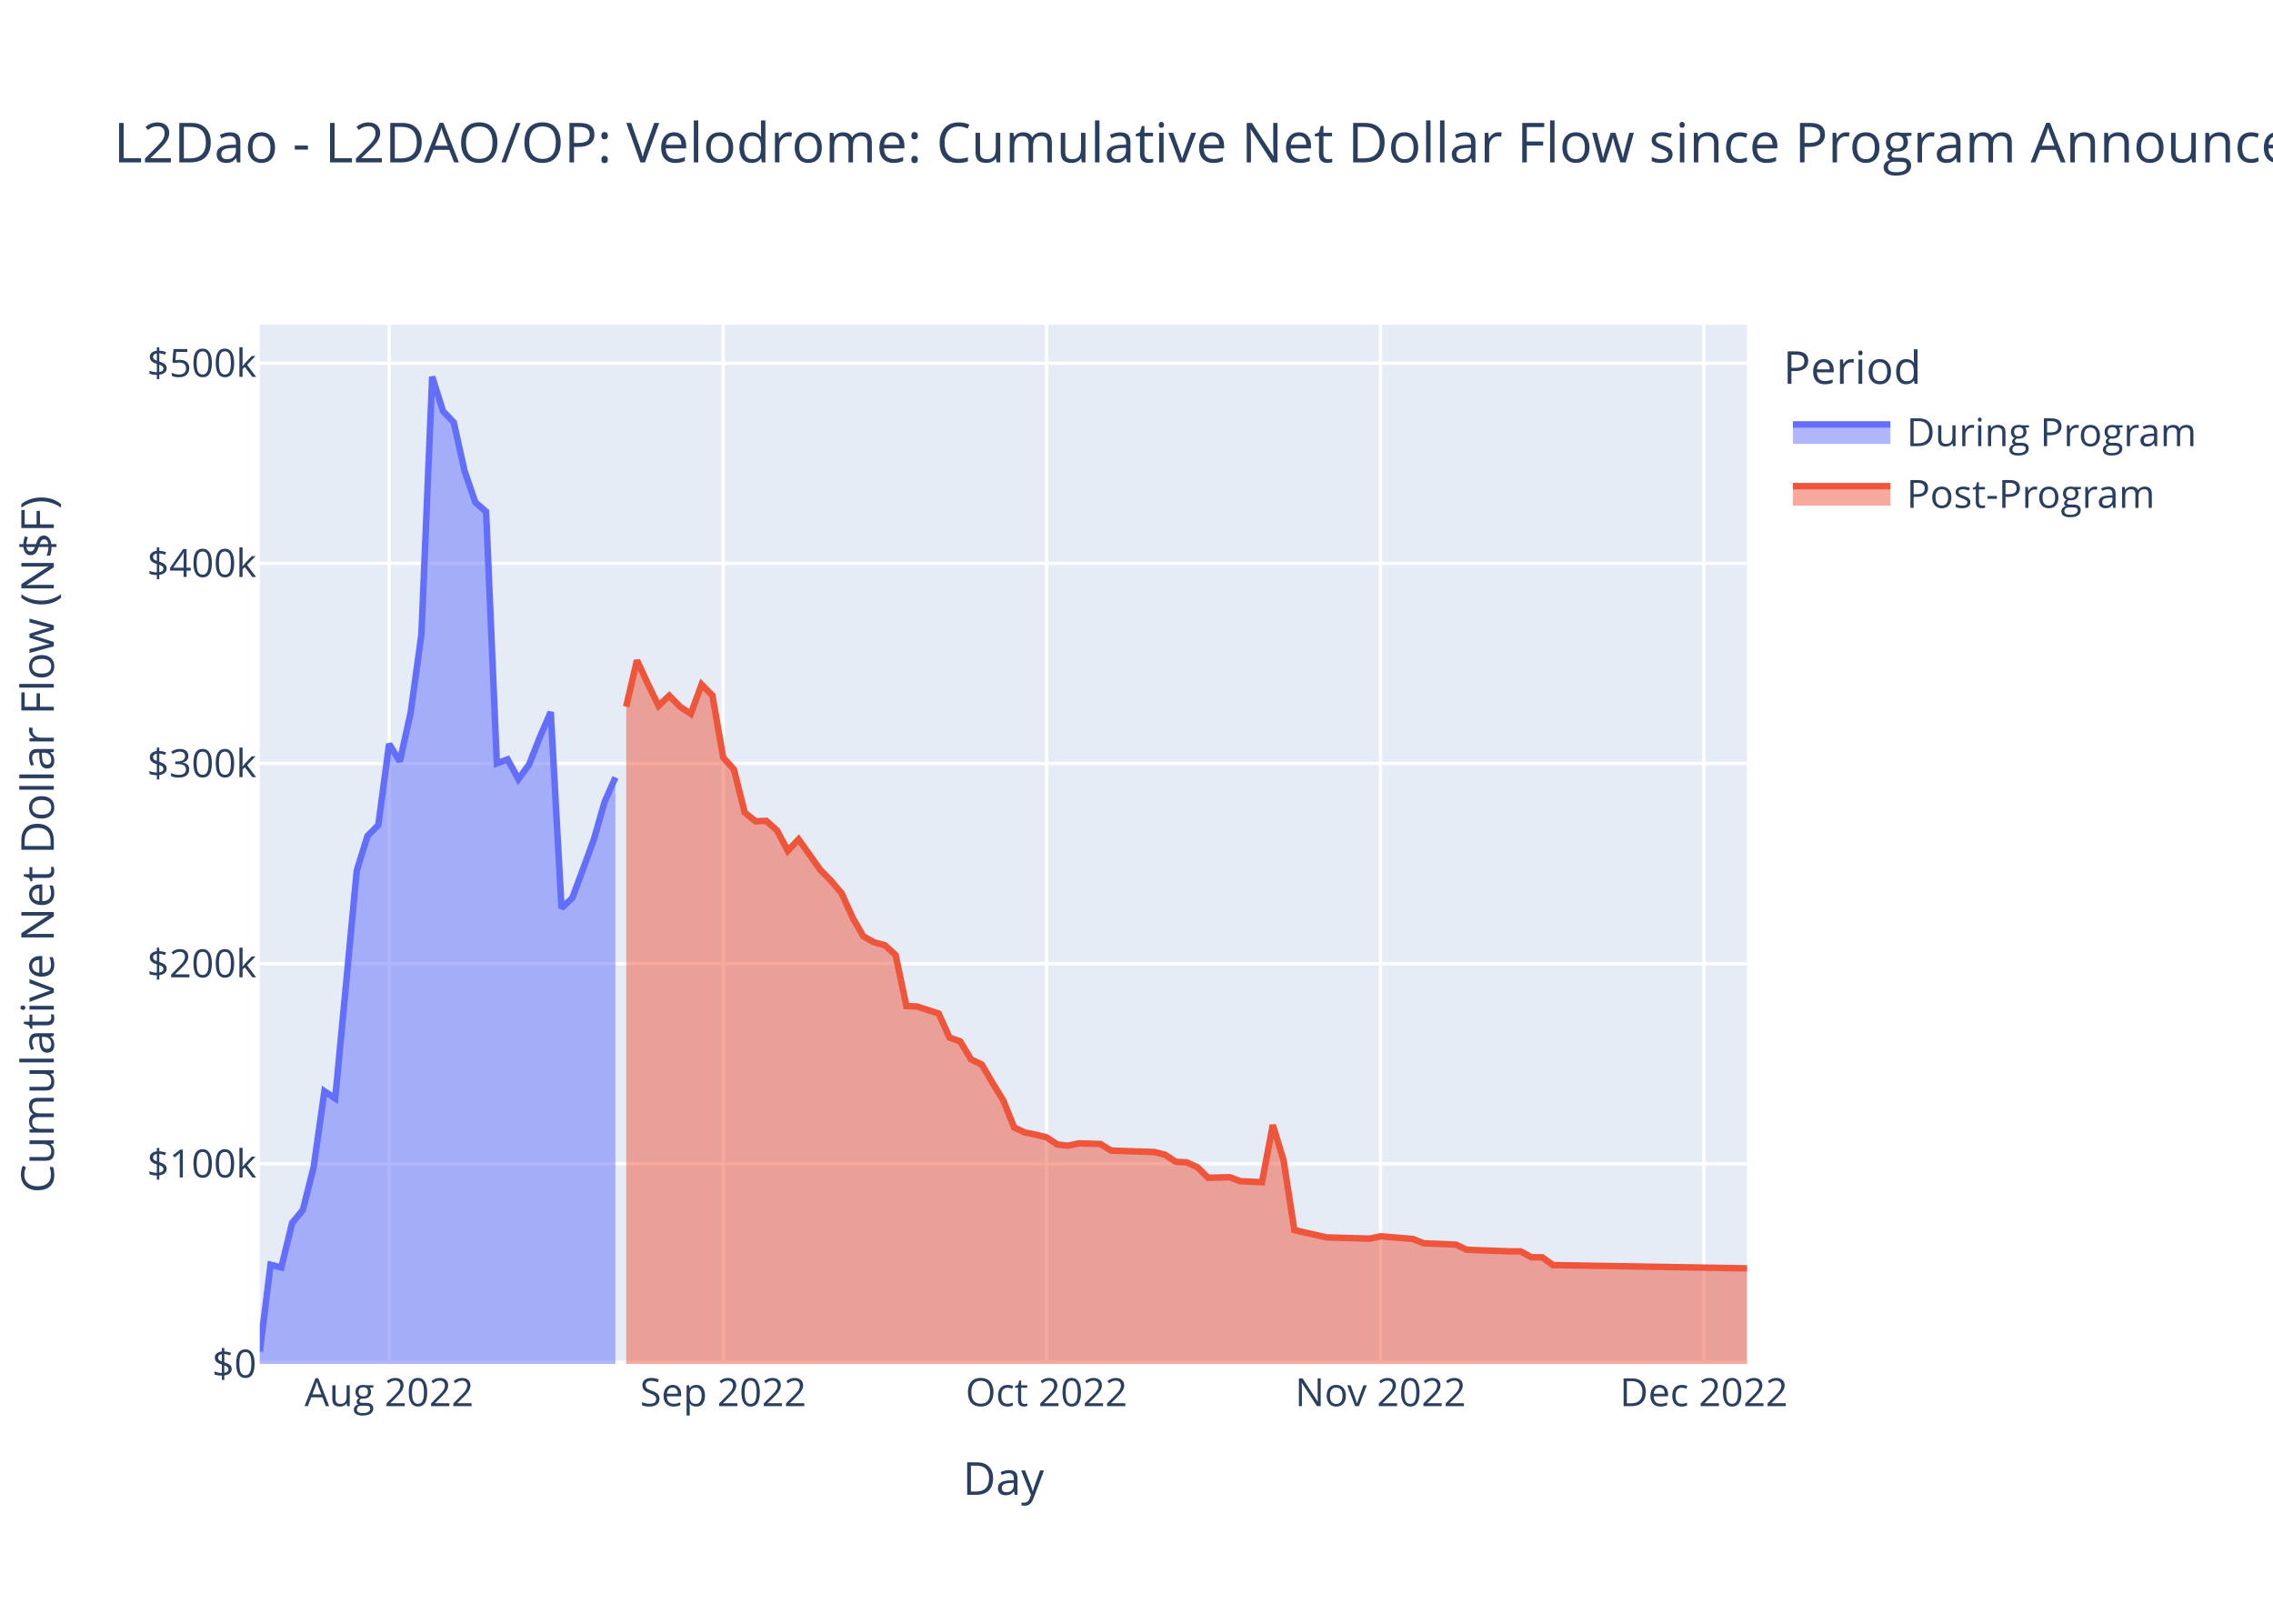
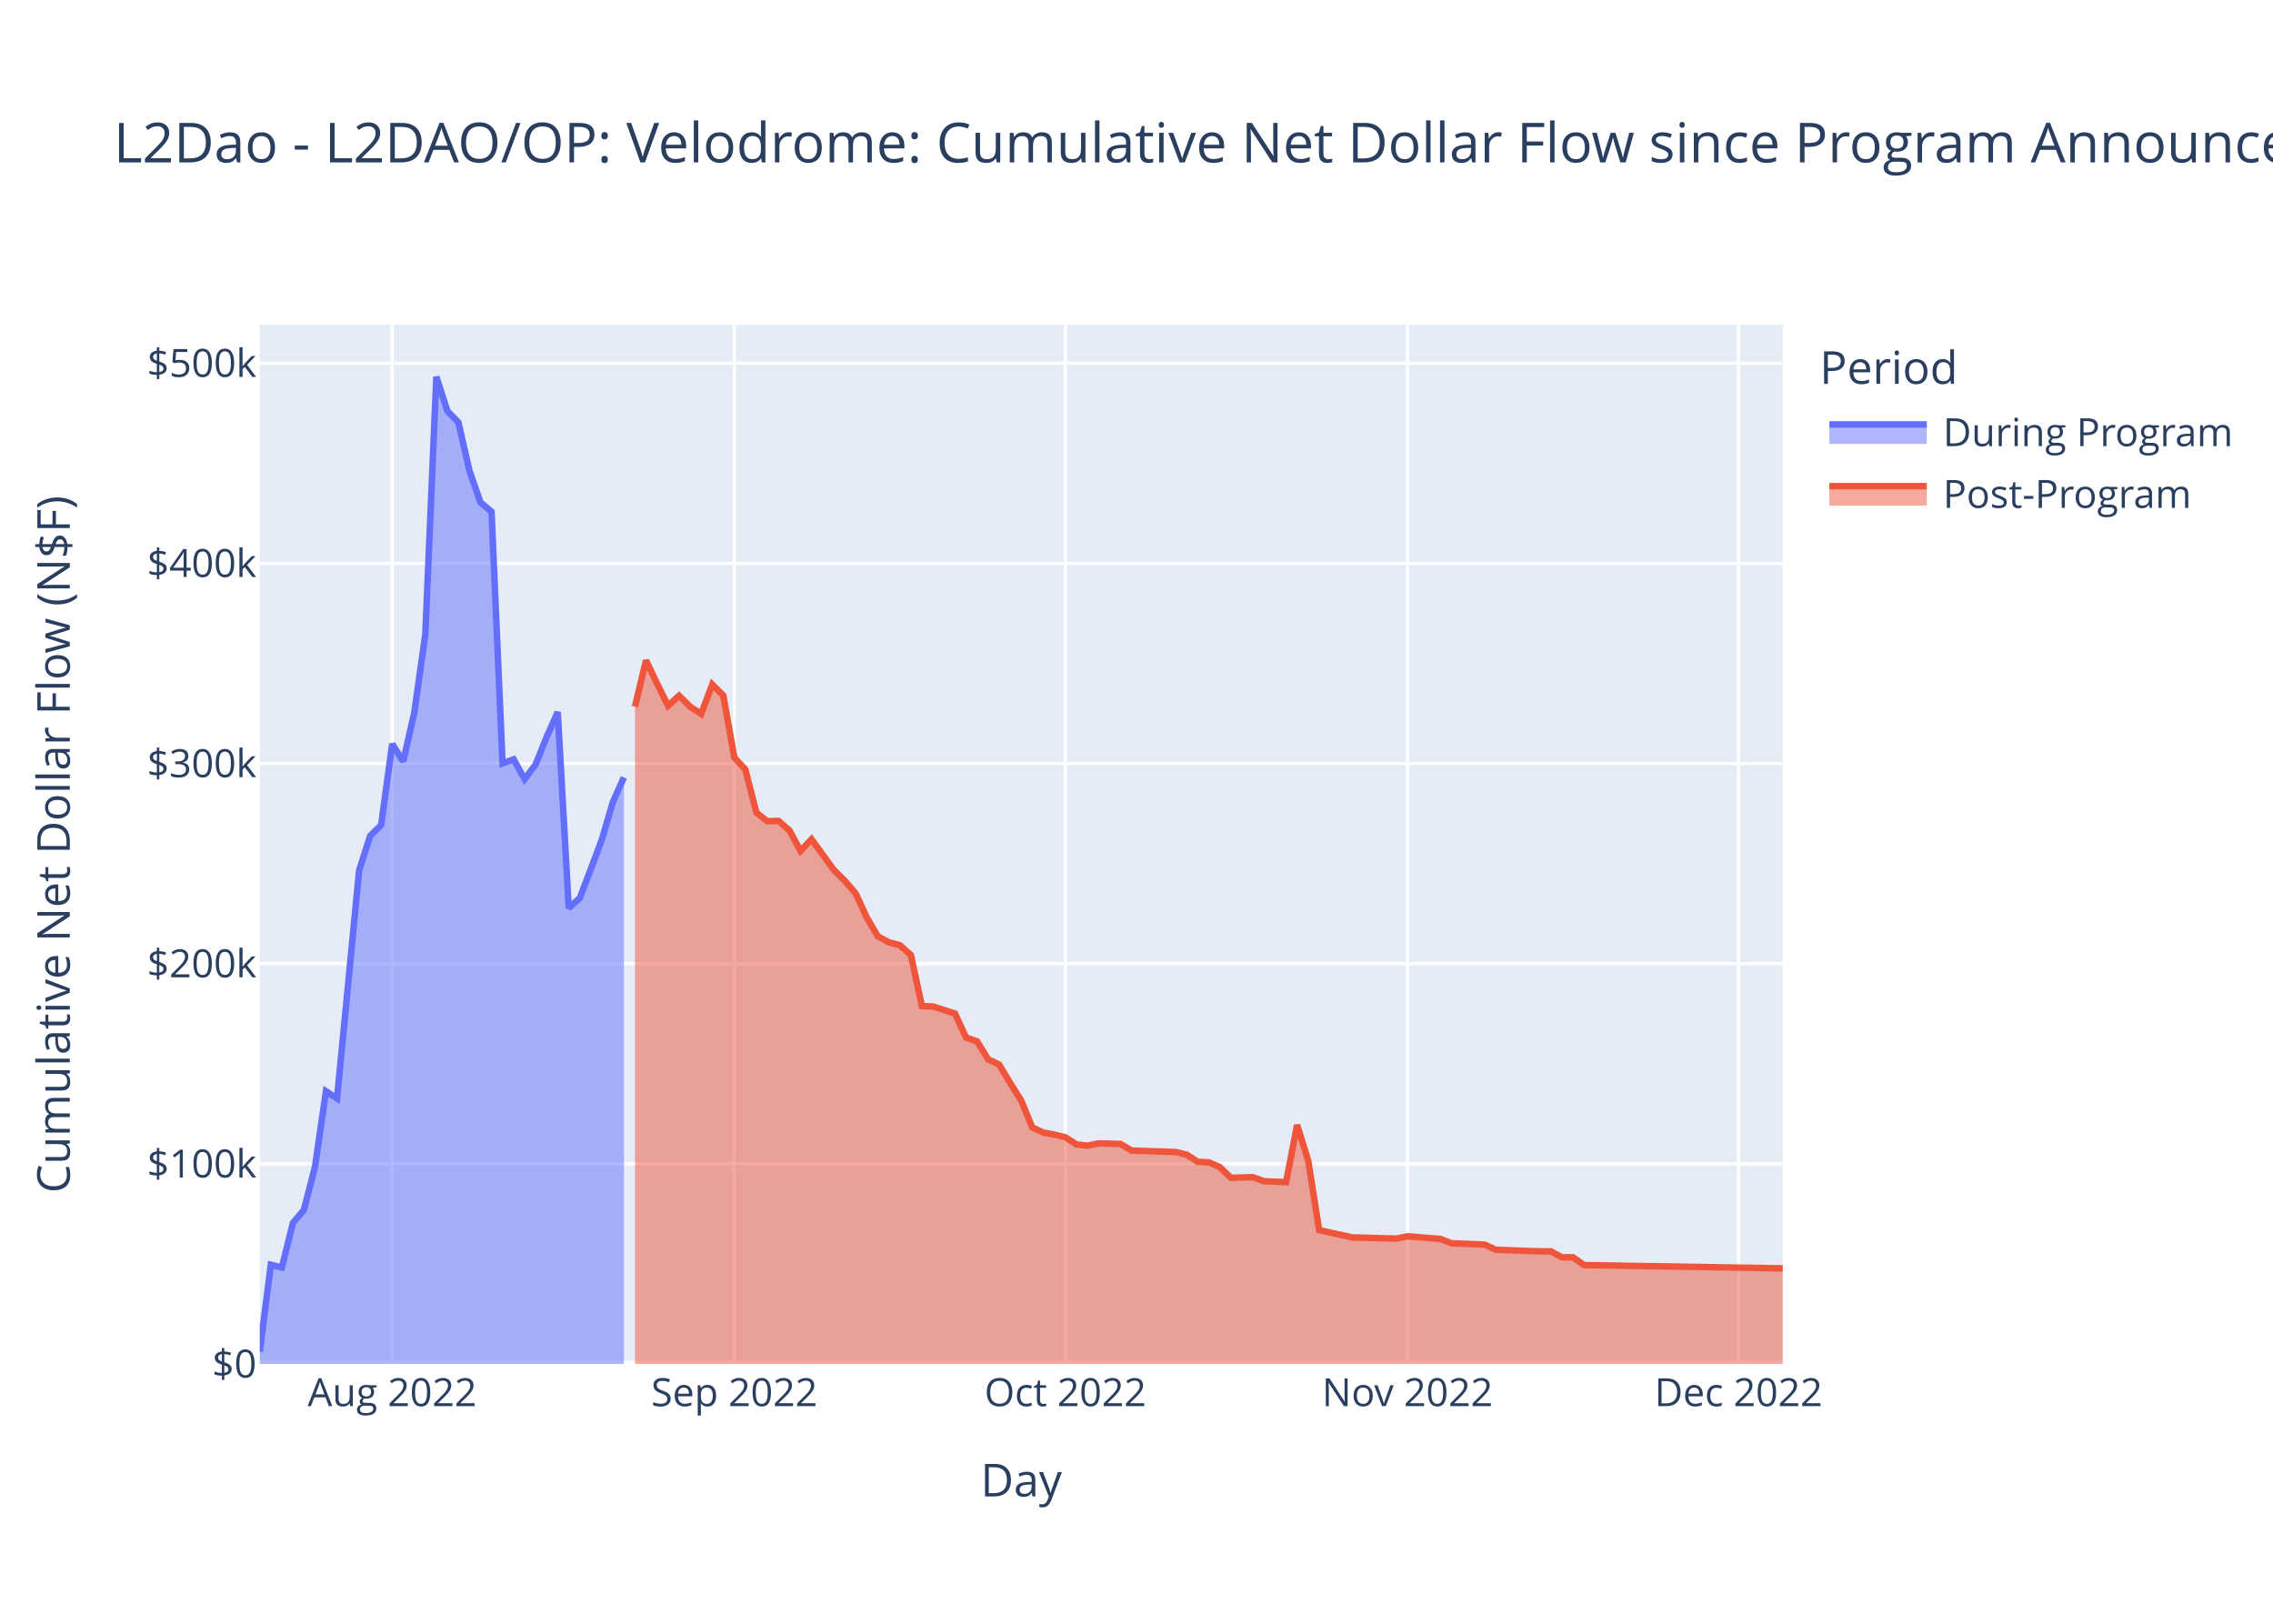
<svg xmlns="http://www.w3.org/2000/svg" class="main-svg" width="700" height="500" style="" viewBox="0 0 700 500">
  <rect x="0" y="0" width="700" height="500" style="fill: rgb(255, 255, 255); fill-opacity: 1;" />
-   <defs id="defs-18ea88">
+   <defs id="defs-4c0e44">
    <g class="clips">
-       <clipPath id="clip18ea88xyplot" class="plotclip">
-         <rect width="458" height="320" />
-       </clipPath>
-       <clipPath class="axesclip" id="clip18ea88x">
-         <rect x="80" y="0" width="458" height="500" />
-       </clipPath>
-       <clipPath class="axesclip" id="clip18ea88y">
+       <clipPath id="clip4c0e44xyplot" class="plotclip">
+         <rect width="469" height="320" />
+       </clipPath>
+       <clipPath class="axesclip" id="clip4c0e44x">
+         <rect x="80" y="0" width="469" height="500" />
+       </clipPath>
+       <clipPath class="axesclip" id="clip4c0e44y">
        <rect x="0" y="100" width="700" height="320" />
      </clipPath>
-       <clipPath class="axesclip" id="clip18ea88xy">
-         <rect x="80" y="100" width="458" height="320" />
+       <clipPath class="axesclip" id="clip4c0e44xy">
+         <rect x="80" y="100" width="469" height="320" />
      </clipPath>
    </g>
    <g class="gradients" />
    <g class="patterns" />
  </defs>
  <g class="bglayer">
-     <rect class="bg" x="80" y="100" width="458" height="320" style="fill: rgb(229, 236, 246); fill-opacity: 1; stroke-width: 0;" />
+     <rect class="bg" x="80" y="100" width="469" height="320" style="fill: rgb(229, 236, 246); fill-opacity: 1; stroke-width: 0;" />
  </g>
  <g class="layer-below">
    <g class="imagelayer" />
    <g class="shapelayer" />
  </g>
  <g class="cartesianlayer">
    <g class="subplot xy">
      <g class="layer-subplot">
        <g class="shapelayer" />
        <g class="imagelayer" />
      </g>
      <g class="minor-gridlayer">
        <g class="x" />
        <g class="y" />
      </g>
      <g class="gridlayer">
        <g class="x">
-           <path class="xgrid crisp" transform="translate(119.83,0)" d="M0,100v320" style="stroke: rgb(255, 255, 255); stroke-opacity: 1; stroke-width: 1px;" />
-           <path class="xgrid crisp" transform="translate(222.71,0)" d="M0,100v320" style="stroke: rgb(255, 255, 255); stroke-opacity: 1; stroke-width: 1px;" />
-           <path class="xgrid crisp" transform="translate(322.28,0)" d="M0,100v320" style="stroke: rgb(255, 255, 255); stroke-opacity: 1; stroke-width: 1px;" />
-           <path class="xgrid crisp" transform="translate(425.16,0)" d="M0,100v320" style="stroke: rgb(255, 255, 255); stroke-opacity: 1; stroke-width: 1px;" />
-           <path class="xgrid crisp" transform="translate(524.72,0)" d="M0,100v320" style="stroke: rgb(255, 255, 255); stroke-opacity: 1; stroke-width: 1px;" />
+           <path class="xgrid crisp" transform="translate(120.78,0)" d="M0,100v320" style="stroke: rgb(255, 255, 255); stroke-opacity: 1; stroke-width: 1px;" />
+           <path class="xgrid crisp" transform="translate(226.14,0)" d="M0,100v320" style="stroke: rgb(255, 255, 255); stroke-opacity: 1; stroke-width: 1px;" />
+           <path class="xgrid crisp" transform="translate(328.09,0)" d="M0,100v320" style="stroke: rgb(255, 255, 255); stroke-opacity: 1; stroke-width: 1px;" />
+           <path class="xgrid crisp" transform="translate(433.45,0)" d="M0,100v320" style="stroke: rgb(255, 255, 255); stroke-opacity: 1; stroke-width: 1px;" />
+           <path class="xgrid crisp" transform="translate(535.41,0)" d="M0,100v320" style="stroke: rgb(255, 255, 255); stroke-opacity: 1; stroke-width: 1px;" />
        </g>
        <g class="y">
-           <path class="ygrid crisp" transform="translate(0,358.37)" d="M80,0h458" style="stroke: rgb(255, 255, 255); stroke-opacity: 1; stroke-width: 1px;" />
-           <path class="ygrid crisp" transform="translate(0,296.74)" d="M80,0h458" style="stroke: rgb(255, 255, 255); stroke-opacity: 1; stroke-width: 1px;" />
-           <path class="ygrid crisp" transform="translate(0,235.11)" d="M80,0h458" style="stroke: rgb(255, 255, 255); stroke-opacity: 1; stroke-width: 1px;" />
-           <path class="ygrid crisp" transform="translate(0,173.47)" d="M80,0h458" style="stroke: rgb(255, 255, 255); stroke-opacity: 1; stroke-width: 1px;" />
-           <path class="ygrid crisp" transform="translate(0,111.84)" d="M80,0h458" style="stroke: rgb(255, 255, 255); stroke-opacity: 1; stroke-width: 1px;" />
+           <path class="ygrid crisp" transform="translate(0,358.37)" d="M80,0h469" style="stroke: rgb(255, 255, 255); stroke-opacity: 1; stroke-width: 1px;" />
+           <path class="ygrid crisp" transform="translate(0,296.74)" d="M80,0h469" style="stroke: rgb(255, 255, 255); stroke-opacity: 1; stroke-width: 1px;" />
+           <path class="ygrid crisp" transform="translate(0,235.11)" d="M80,0h469" style="stroke: rgb(255, 255, 255); stroke-opacity: 1; stroke-width: 1px;" />
+           <path class="ygrid crisp" transform="translate(0,173.47)" d="M80,0h469" style="stroke: rgb(255, 255, 255); stroke-opacity: 1; stroke-width: 1px;" />
+           <path class="ygrid crisp" transform="translate(0,111.84)" d="M80,0h469" style="stroke: rgb(255, 255, 255); stroke-opacity: 1; stroke-width: 1px;" />
        </g>
      </g>
      <g class="zerolinelayer">
-         <path class="yzl zl crisp" transform="translate(0,420)" d="M80,0h458" style="stroke: rgb(255, 255, 255); stroke-opacity: 1; stroke-width: 2px;" />
+         <path class="yzl zl crisp" transform="translate(0,420)" d="M80,0h469" style="stroke: rgb(255, 255, 255); stroke-opacity: 1; stroke-width: 2px;" />
      </g>
      <path class="xlines-below" />
      <path class="ylines-below" />
      <g class="overlines-below" />
      <g class="xaxislayer-below" />
      <g class="yaxislayer-below" />
      <g class="overaxes-below" />
-       <g class="plot" transform="translate(80,100)" clip-path="url(#clip18ea88xyplot)">
+       <g class="plot" transform="translate(80,100)" clip-path="url(#clip4c0e44xyplot)">
        <g class="scatterlayer mlayer">
-           <g class="trace scatter tracebda46f" style="stroke-miterlimit: 2;">
+           <g class="trace scatter trace5434d6" style="stroke-miterlimit: 2;">
            <g class="fills">
              <g>
-                 <path class="js-fill" d="M109.52,320L0,320L0,316.24L3.32,289.45L6.64,290.28L9.96,276.6L13.28,272.55L16.59,259.42L19.91,236.03L23.23,238.25L26.55,203.3L29.87,168.07L33.19,157.41L36.51,154.07L39.83,129.09L43.14,134.44L46.46,119.49L49.78,95.34L53.1,16L56.42,26.57L59.74,30.07L63.06,44.98L66.38,54.68L69.7,57.57L73.01,135.06L76.33,133.84L79.65,139.92L82.97,135.37L86.29,126.91L89.61,119.27L92.93,179.63L96.25,176.51L99.57,167.58L102.88,158.5L106.2,146.95L109.52,139.38" style="fill: rgb(99, 110, 250); fill-opacity: 0.5; stroke-width: 0;" />
+                 <path class="js-fill" d="M112.15,320L0,320L0,316.24L3.4,289.45L6.8,290.28L10.2,276.6L13.59,272.55L16.99,259.42L20.39,236.03L23.79,238.25L27.19,203.3L30.59,168.07L33.99,157.41L37.38,154.07L40.78,129.09L44.18,134.44L47.58,119.49L50.98,95.34L54.38,16L57.78,26.57L61.17,30.07L64.57,44.98L67.97,54.68L71.37,57.57L74.77,135.06L78.17,133.84L81.57,139.92L84.96,135.37L88.36,126.91L91.76,119.27L95.16,179.63L98.56,176.51L101.96,167.58L105.36,158.5L108.75,146.95L112.15,139.38" style="fill: rgb(99, 110, 250); fill-opacity: 0.5; stroke-width: 0;" />
              </g>
            </g>
            <g class="errorbars" />
            <g class="lines">
-               <path class="js-line" d="M0,316.24L3.32,289.45L6.64,290.28L9.96,276.6L13.28,272.55L16.59,259.42L19.91,236.03L23.23,238.25L26.55,203.3L29.87,168.07L33.19,157.41L36.51,154.07L39.83,129.09L43.14,134.44L46.46,119.49L49.78,95.34L53.1,16L56.42,26.57L59.74,30.07L63.06,44.98L66.38,54.68L69.7,57.57L73.01,135.06L76.33,133.84L79.65,139.92L82.97,135.37L86.29,126.91L89.61,119.27L92.93,179.63L96.25,176.51L99.57,167.58L102.88,158.5L106.2,146.95L109.52,139.38" style="vector-effect: non-scaling-stroke; fill: none; stroke: rgb(99, 110, 250); stroke-opacity: 1; stroke-width: 2px; opacity: 1;" />
+               <path class="js-line" d="M0,316.24L3.4,289.45L6.8,290.28L10.2,276.6L13.59,272.55L16.99,259.42L20.39,236.03L23.79,238.25L27.19,203.3L30.59,168.07L33.99,157.41L37.38,154.07L40.78,129.09L44.18,134.44L47.58,119.49L50.98,95.34L54.38,16L57.78,26.57L61.17,30.07L64.57,44.98L67.97,54.68L71.37,57.57L74.77,135.06L78.17,133.84L81.57,139.92L84.96,135.37L88.36,126.91L91.76,119.27L95.16,179.63L98.56,176.51L101.96,167.58L105.36,158.5L108.75,146.95L112.15,139.38" style="vector-effect: non-scaling-stroke; fill: none; stroke: rgb(99, 110, 250); stroke-opacity: 1; stroke-width: 2px; opacity: 1;" />
            </g>
            <g class="points" />
            <g class="text" />
          </g>
-           <g class="trace scatter trace88bf55" style="stroke-miterlimit: 2;">
+           <g class="trace scatter trace508a60" style="stroke-miterlimit: 2;">
            <g class="fills">
              <g>
-                 <path class="js-fill" d="M458,320L112.84,320L112.84,117.6L116.16,103.35L119.48,110.48L122.8,117.32L126.12,114.22L129.43,117.62L132.75,119.81L136.07,110.77L139.39,114.15L142.71,133.26L146.03,136.96L149.35,150.21L152.67,152.9L155.99,152.77L159.3,155.73L162.62,162.01L165.94,158.44L172.58,167.8L175.9,171.18L179.22,175.13L182.54,182.5L185.86,188.31L189.17,190.16L192.49,191.06L195.81,194.07L199.13,209.79L202.45,209.93L209.09,212.11L212.41,219.51L215.72,220.68L219.04,226.21L222.36,227.81L225.68,233.49L229,238.9L232.32,247.18L235.64,248.75L238.96,249.39L242.28,250.21L245.59,252.4L248.91,252.79L252.23,252.08L258.87,252.26L262.19,254.3L275.46,254.74L278.78,255.57L282.1,257.75L285.42,257.92L288.74,259.41L292.06,262.68L298.7,262.49L302.01,263.74L308.65,264.03L311.97,246.42L315.29,257.29L318.61,278.8L328.57,281.04L331.88,281.12L341.84,281.41L345.16,280.69L355.12,281.52L358.43,282.84L368.39,283.26L371.71,284.84L381.67,285.22L384.99,285.32L388.3,285.33L391.62,287.16L394.94,287.16L398.26,289.56L458,290.57" style="fill: rgb(239, 85, 59); fill-opacity: 0.5; stroke-width: 0;" />
+                 <path class="js-fill" d="M469,320L115.55,320L115.55,117.6L118.95,103.35L122.35,110.48L125.75,117.32L129.14,114.22L132.54,117.62L135.94,119.81L139.34,110.77L142.74,114.15L146.14,133.26L149.54,136.96L152.93,150.21L156.33,152.9L159.73,152.77L163.13,155.73L166.53,162.01L169.93,158.44L176.72,167.8L180.12,171.18L183.52,175.13L186.92,182.5L190.32,188.31L193.72,190.16L197.12,191.06L200.51,194.07L203.91,209.79L207.31,209.93L214.11,212.11L217.51,219.51L220.91,220.68L224.3,226.21L227.7,227.81L231.1,233.49L234.5,238.9L237.9,247.18L241.3,248.75L244.7,249.39L248.09,250.21L251.49,252.4L254.89,252.79L258.29,252.08L265.09,252.26L268.49,254.3L282.08,254.74L285.48,255.57L288.88,257.75L292.28,257.92L295.67,259.41L299.07,262.68L305.87,262.49L309.27,263.74L316.07,264.03L319.46,246.42L322.86,257.29L326.26,278.8L336.46,281.04L339.86,281.12L350.05,281.41L353.45,280.69L363.64,281.52L367.04,282.84L377.24,283.26L380.64,284.84L390.83,285.22L394.23,285.32L397.63,285.33L401.03,287.16L404.43,287.16L407.83,289.56L469,290.57" style="fill: rgb(239, 85, 59); fill-opacity: 0.5; stroke-width: 0;" />
              </g>
            </g>
            <g class="errorbars" />
            <g class="lines">
-               <path class="js-line" d="M112.84,117.6L116.16,103.35L119.48,110.48L122.8,117.32L126.12,114.22L129.43,117.62L132.75,119.81L136.07,110.77L139.39,114.15L142.71,133.26L146.03,136.96L149.35,150.21L152.67,152.9L155.99,152.77L159.3,155.73L162.62,162.01L165.94,158.44L172.58,167.8L175.9,171.18L179.22,175.13L182.54,182.5L185.86,188.31L189.17,190.16L192.49,191.06L195.81,194.07L199.13,209.79L202.45,209.93L209.09,212.11L212.41,219.51L215.72,220.68L219.04,226.21L222.36,227.81L225.68,233.49L229,238.9L232.32,247.18L235.64,248.75L238.96,249.39L242.28,250.21L245.59,252.4L248.91,252.79L252.23,252.08L258.87,252.26L262.19,254.3L275.46,254.74L278.78,255.57L282.1,257.75L285.42,257.92L288.74,259.41L292.06,262.68L298.7,262.49L302.01,263.74L308.65,264.03L311.97,246.42L315.29,257.29L318.61,278.8L328.57,281.04L331.88,281.12L341.84,281.41L345.16,280.69L355.12,281.52L358.43,282.84L368.39,283.26L371.71,284.84L381.67,285.22L384.99,285.32L388.3,285.33L391.62,287.16L394.94,287.16L398.26,289.56L458,290.57" style="vector-effect: non-scaling-stroke; fill: none; stroke: rgb(239, 85, 59); stroke-opacity: 1; stroke-width: 2px; opacity: 1;" />
+               <path class="js-line" d="M115.55,117.6L118.95,103.35L122.35,110.48L125.75,117.32L129.14,114.22L132.54,117.62L135.94,119.81L139.34,110.77L142.74,114.15L146.14,133.26L149.54,136.96L152.93,150.21L156.33,152.9L159.73,152.77L163.13,155.73L166.53,162.01L169.93,158.44L176.72,167.8L180.12,171.18L183.52,175.13L186.92,182.5L190.32,188.31L193.72,190.16L197.12,191.06L200.51,194.07L203.91,209.79L207.31,209.93L214.11,212.11L217.51,219.51L220.91,220.68L224.3,226.21L227.7,227.81L231.1,233.49L234.5,238.9L237.9,247.18L241.3,248.75L244.7,249.39L248.09,250.21L251.49,252.4L254.89,252.79L258.29,252.08L265.09,252.26L268.49,254.3L282.08,254.74L285.48,255.57L288.88,257.75L292.28,257.92L295.67,259.41L299.07,262.68L305.87,262.49L309.27,263.74L316.07,264.03L319.46,246.42L322.86,257.29L326.26,278.8L336.46,281.04L339.86,281.12L350.05,281.41L353.45,280.69L363.64,281.52L367.04,282.84L377.24,283.26L380.64,284.84L390.83,285.22L394.23,285.32L397.63,285.33L401.03,287.16L404.43,287.16L407.83,289.56L469,290.57" style="vector-effect: non-scaling-stroke; fill: none; stroke: rgb(239, 85, 59); stroke-opacity: 1; stroke-width: 2px; opacity: 1;" />
            </g>
            <g class="points" />
            <g class="text" />
          </g>
        </g>
      </g>
      <g class="overplot" />
      <path class="xlines-above crisp" d="M0,0" style="fill: none;" />
      <path class="ylines-above crisp" d="M0,0" style="fill: none;" />
      <g class="overlines-above" />
      <g class="xaxislayer-above">
        <g class="xtick">
-           <text text-anchor="middle" x="0" y="433" transform="translate(119.83,0)" style="font-family: 'Open Sans', verdana, arial, sans-serif; font-size: 12px; fill: rgb(42, 63, 95); fill-opacity: 1; white-space: pre; opacity: 1;">Aug 2022</text>
-         </g>
-         <g class="xtick">
-           <text text-anchor="middle" x="0" y="433" style="font-family: 'Open Sans', verdana, arial, sans-serif; font-size: 12px; fill: rgb(42, 63, 95); fill-opacity: 1; white-space: pre; opacity: 1;" transform="translate(222.71,0)">Sep 2022</text>
-         </g>
-         <g class="xtick">
-           <text text-anchor="middle" x="0" y="433" style="font-family: 'Open Sans', verdana, arial, sans-serif; font-size: 12px; fill: rgb(42, 63, 95); fill-opacity: 1; white-space: pre; opacity: 1;" transform="translate(322.28,0)">Oct 2022</text>
-         </g>
-         <g class="xtick">
-           <text text-anchor="middle" x="0" y="433" style="font-family: 'Open Sans', verdana, arial, sans-serif; font-size: 12px; fill: rgb(42, 63, 95); fill-opacity: 1; white-space: pre; opacity: 1;" transform="translate(425.16,0)">Nov 2022</text>
-         </g>
-         <g class="xtick">
-           <text text-anchor="middle" x="0" y="433" style="font-family: 'Open Sans', verdana, arial, sans-serif; font-size: 12px; fill: rgb(42, 63, 95); fill-opacity: 1; white-space: pre; opacity: 1;" transform="translate(524.72,0)">Dec 2022</text>
+           <text text-anchor="middle" x="0" y="433" transform="translate(120.78,0)" style="font-family: 'Open Sans', verdana, arial, sans-serif; font-size: 12px; fill: rgb(42, 63, 95); fill-opacity: 1; white-space: pre; opacity: 1;">Aug 2022</text>
+         </g>
+         <g class="xtick">
+           <text text-anchor="middle" x="0" y="433" style="font-family: 'Open Sans', verdana, arial, sans-serif; font-size: 12px; fill: rgb(42, 63, 95); fill-opacity: 1; white-space: pre; opacity: 1;" transform="translate(226.14,0)">Sep 2022</text>
+         </g>
+         <g class="xtick">
+           <text text-anchor="middle" x="0" y="433" style="font-family: 'Open Sans', verdana, arial, sans-serif; font-size: 12px; fill: rgb(42, 63, 95); fill-opacity: 1; white-space: pre; opacity: 1;" transform="translate(328.09,0)">Oct 2022</text>
+         </g>
+         <g class="xtick">
+           <text text-anchor="middle" x="0" y="433" style="font-family: 'Open Sans', verdana, arial, sans-serif; font-size: 12px; fill: rgb(42, 63, 95); fill-opacity: 1; white-space: pre; opacity: 1;" transform="translate(433.45,0)">Nov 2022</text>
+         </g>
+         <g class="xtick">
+           <text text-anchor="middle" x="0" y="433" style="font-family: 'Open Sans', verdana, arial, sans-serif; font-size: 12px; fill: rgb(42, 63, 95); fill-opacity: 1; white-space: pre; opacity: 1;" transform="translate(535.41,0)">Dec 2022</text>
        </g>
      </g>
      <g class="yaxislayer-above">
        <g class="ytick">
          <text text-anchor="end" x="79" y="4.2" transform="translate(0,420)" style="font-family: 'Open Sans', verdana, arial, sans-serif; font-size: 12px; fill: rgb(42, 63, 95); fill-opacity: 1; white-space: pre; opacity: 1;">$0</text>
        </g>
        <g class="ytick">
          <text text-anchor="end" x="79" y="4.2" style="font-family: 'Open Sans', verdana, arial, sans-serif; font-size: 12px; fill: rgb(42, 63, 95); fill-opacity: 1; white-space: pre; opacity: 1;" transform="translate(0,358.37)">$100k</text>
        </g>
        <g class="ytick">
          <text text-anchor="end" x="79" y="4.2" style="font-family: 'Open Sans', verdana, arial, sans-serif; font-size: 12px; fill: rgb(42, 63, 95); fill-opacity: 1; white-space: pre; opacity: 1;" transform="translate(0,296.74)">$200k</text>
        </g>
        <g class="ytick">
          <text text-anchor="end" x="79" y="4.2" style="font-family: 'Open Sans', verdana, arial, sans-serif; font-size: 12px; fill: rgb(42, 63, 95); fill-opacity: 1; white-space: pre; opacity: 1;" transform="translate(0,235.11)">$300k</text>
        </g>
        <g class="ytick">
          <text text-anchor="end" x="79" y="4.2" style="font-family: 'Open Sans', verdana, arial, sans-serif; font-size: 12px; fill: rgb(42, 63, 95); fill-opacity: 1; white-space: pre; opacity: 1;" transform="translate(0,173.47)">$400k</text>
        </g>
        <g class="ytick">
          <text text-anchor="end" x="79" y="4.2" style="font-family: 'Open Sans', verdana, arial, sans-serif; font-size: 12px; fill: rgb(42, 63, 95); fill-opacity: 1; white-space: pre; opacity: 1;" transform="translate(0,111.84)">$500k</text>
        </g>
      </g>
      <g class="overaxes-above" />
    </g>
  </g>
  <g class="polarlayer" />
  <g class="smithlayer" />
  <g class="ternarylayer" />
  <g class="geolayer" />
  <g class="funnelarealayer" />
  <g class="pielayer" />
  <g class="iciclelayer" />
  <g class="treemaplayer" />
  <g class="sunburstlayer" />
  <g class="glimages" />
-   <defs id="topdefs-18ea88">
+   <defs id="topdefs-4c0e44">
    <g class="clips" />
-     <clipPath id="legend18ea88">
-       <rect width="141" height="67" x="0" y="0" />
+     <clipPath id="legend4c0e44">
+       <rect width="130" height="67" x="0" y="0" />
    </clipPath>
  </defs>
  <g class="layer-above">
    <g class="imagelayer" />
    <g class="shapelayer" />
  </g>
  <g class="infolayer">
-     <g class="legend" pointer-events="all" transform="translate(547.16,100)">
-       <rect class="bg" shape-rendering="crispEdges" width="141" height="67" x="0" y="0" style="stroke: rgb(68, 68, 68); stroke-opacity: 1; fill: rgb(255, 255, 255); fill-opacity: 1; stroke-width: 0px;" />
-       <g class="scrollbox" transform="" clip-path="url(#legend18ea88)">
+     <g class="legend" pointer-events="all" transform="translate(558.38,100)">
+       <rect class="bg" shape-rendering="crispEdges" width="130" height="67" x="0" y="0" style="stroke: rgb(68, 68, 68); stroke-opacity: 1; fill: rgb(255, 255, 255); fill-opacity: 1; stroke-width: 0px;" />
+       <g class="scrollbox" transform="" clip-path="url(#legend4c0e44)">
        <text class="legendtitletext" text-anchor="start" x="2" y="18.2" style="font-family: 'Open Sans', verdana, arial, sans-serif; font-size: 14px; fill: rgb(42, 63, 95); fill-opacity: 1; white-space: pre;">Period</text>
        <g class="groups">
          <g class="traces" transform="translate(0,32.7)" style="opacity: 1;">
            <text class="legendtext" text-anchor="start" x="40" y="4.68" style="font-family: 'Open Sans', verdana, arial, sans-serif; font-size: 12px; fill: rgb(42, 63, 95); fill-opacity: 1; white-space: pre;">During Program</text>
            <g class="layers">
              <g class="legendfill">
                <path class="js-fill" d="M5,-2h30v6h-30z" style="stroke-width: 0; fill: rgb(99, 110, 250); fill-opacity: 0.5;" />
              </g>
              <g class="legendlines">
                <path class="js-line" d="M5,-2h30" style="fill: none; stroke: rgb(99, 110, 250); stroke-opacity: 1; stroke-width: 2px;" />
              </g>
              <g class="legendsymbols">
                <g class="legendpoints" />
              </g>
            </g>
-             <rect class="legendtoggle" x="0" y="-9.5" width="135.672" height="19" style="fill: rgb(0, 0, 0); fill-opacity: 0;" />
+             <rect class="legendtoggle" x="0" y="-9.5" width="124.703" height="19" style="fill: rgb(0, 0, 0); fill-opacity: 0;" />
          </g>
          <g class="traces" transform="translate(0,51.7)" style="opacity: 1;">
            <text class="legendtext" text-anchor="start" x="40" y="4.68" style="font-family: 'Open Sans', verdana, arial, sans-serif; font-size: 12px; fill: rgb(42, 63, 95); fill-opacity: 1; white-space: pre;">Post-Program</text>
            <g class="layers">
              <g class="legendfill">
                <path class="js-fill" d="M5,-2h30v6h-30z" style="stroke-width: 0; fill: rgb(239, 85, 59); fill-opacity: 0.5;" />
              </g>
              <g class="legendlines">
                <path class="js-line" d="M5,-2h30" style="fill: none; stroke: rgb(239, 85, 59); stroke-opacity: 1; stroke-width: 2px;" />
              </g>
              <g class="legendsymbols">
                <g class="legendpoints" />
              </g>
            </g>
-             <rect class="legendtoggle" x="0" y="-9.5" width="135.672" height="19" style="fill: rgb(0, 0, 0); fill-opacity: 0;" />
+             <rect class="legendtoggle" x="0" y="-9.5" width="124.703" height="19" style="fill: rgb(0, 0, 0); fill-opacity: 0;" />
          </g>
        </g>
      </g>
      <rect class="scrollbar" rx="20" ry="3" width="0" height="0" x="0" y="0" style="fill: rgb(128, 139, 164); fill-opacity: 1;" />
    </g>
    <g class="g-gtitle">
      <text class="gtitle" x="35" y="50" text-anchor="start" dy="0em" style="font-family: 'Open Sans', verdana, arial, sans-serif; font-size: 17px; fill: rgb(42, 63, 95); opacity: 1; font-weight: normal; white-space: pre;">L2Dao - L2DAO/OP: Velodrome: Cumulative Net Dollar Flow since Program Announcement</text>
    </g>
    <g class="g-xtitle">
-       <text class="xtitle" x="309" y="460.3" text-anchor="middle" style="font-family: 'Open Sans', verdana, arial, sans-serif; font-size: 14px; fill: rgb(42, 63, 95); opacity: 1; font-weight: normal; white-space: pre;">Day</text>
+       <text class="xtitle" x="314.5" y="460.8" text-anchor="middle" style="font-family: 'Open Sans', verdana, arial, sans-serif; font-size: 14px; fill: rgb(42, 63, 95); opacity: 1; font-weight: normal; white-space: pre;">Day</text>
    </g>
    <g class="g-ytitle">
-       <text class="ytitle" transform="rotate(-90,16.575,260)" x="16.575" y="260" text-anchor="middle" style="font-family: 'Open Sans', verdana, arial, sans-serif; font-size: 14px; fill: rgb(42, 63, 95); opacity: 1; font-weight: normal; white-space: pre;">Cumulative Net Dollar Flow (N$F)</text>
+       <text class="ytitle" transform="rotate(-90,21.49688,260)" x="21.497" y="260" text-anchor="middle" style="font-family: 'Open Sans', verdana, arial, sans-serif; font-size: 14px; fill: rgb(42, 63, 95); opacity: 1; font-weight: normal; white-space: pre;">Cumulative Net Dollar Flow (N$F)</text>
    </g>
  </g>
</svg>
